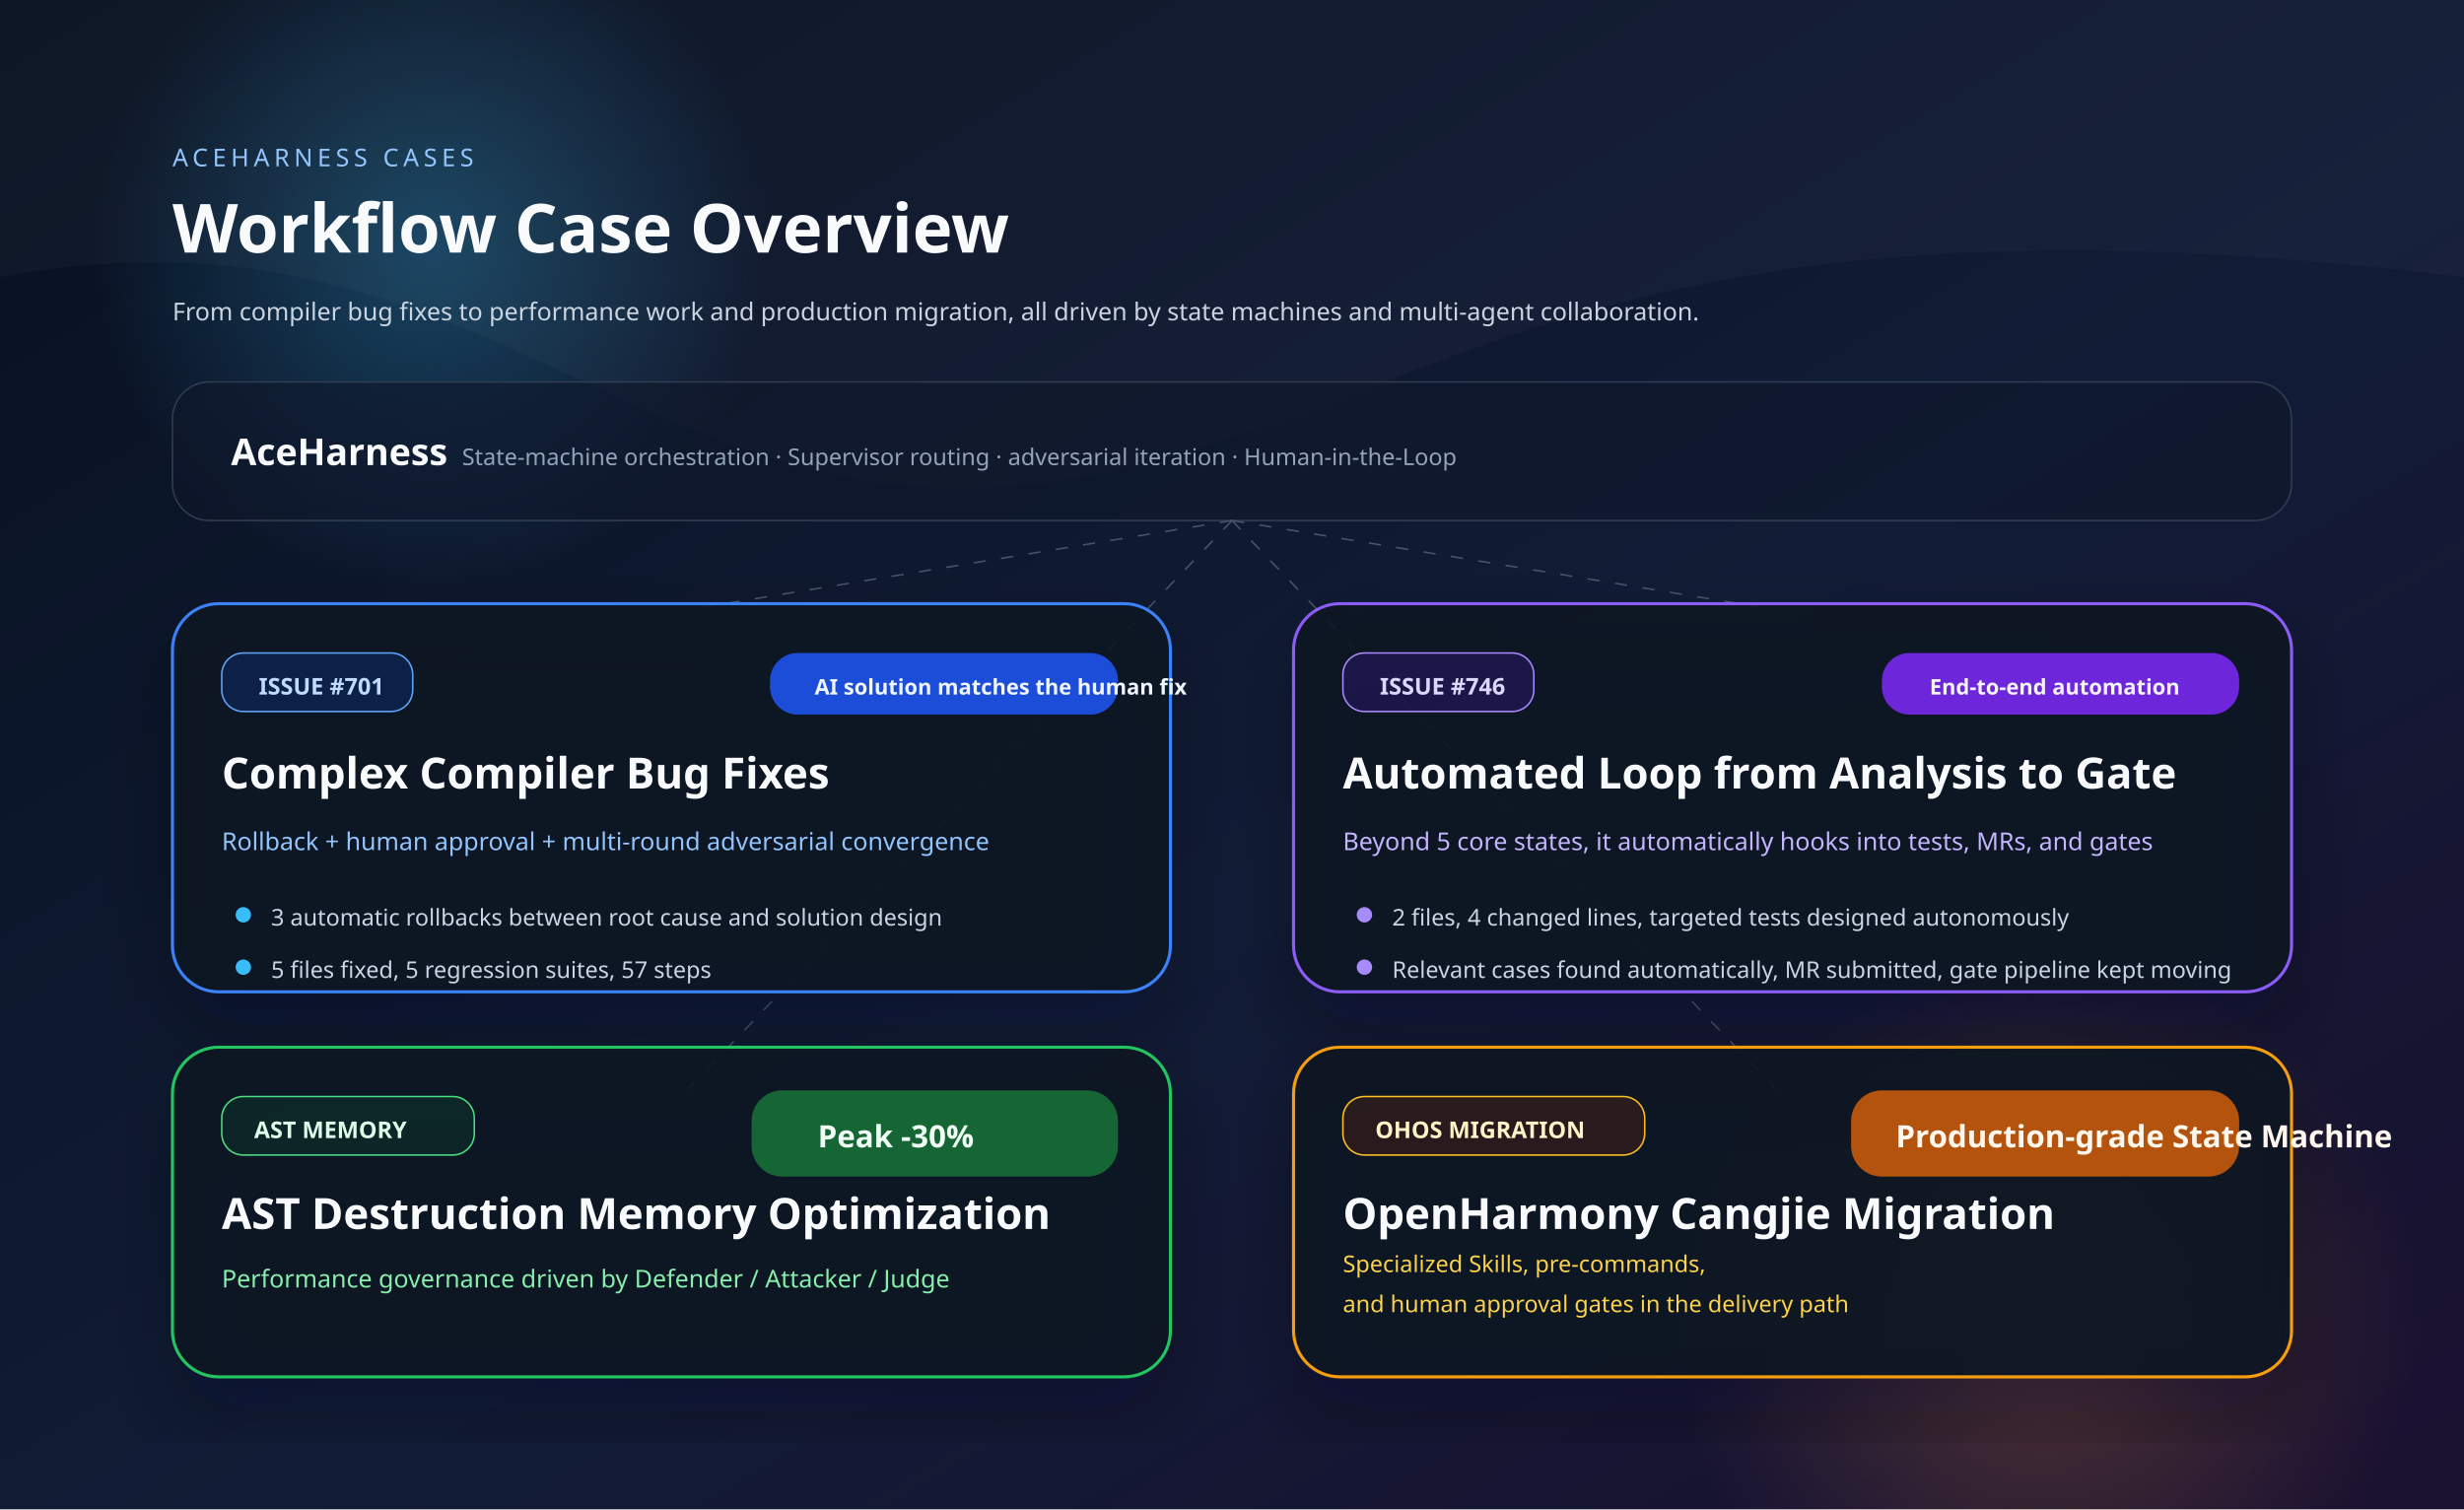
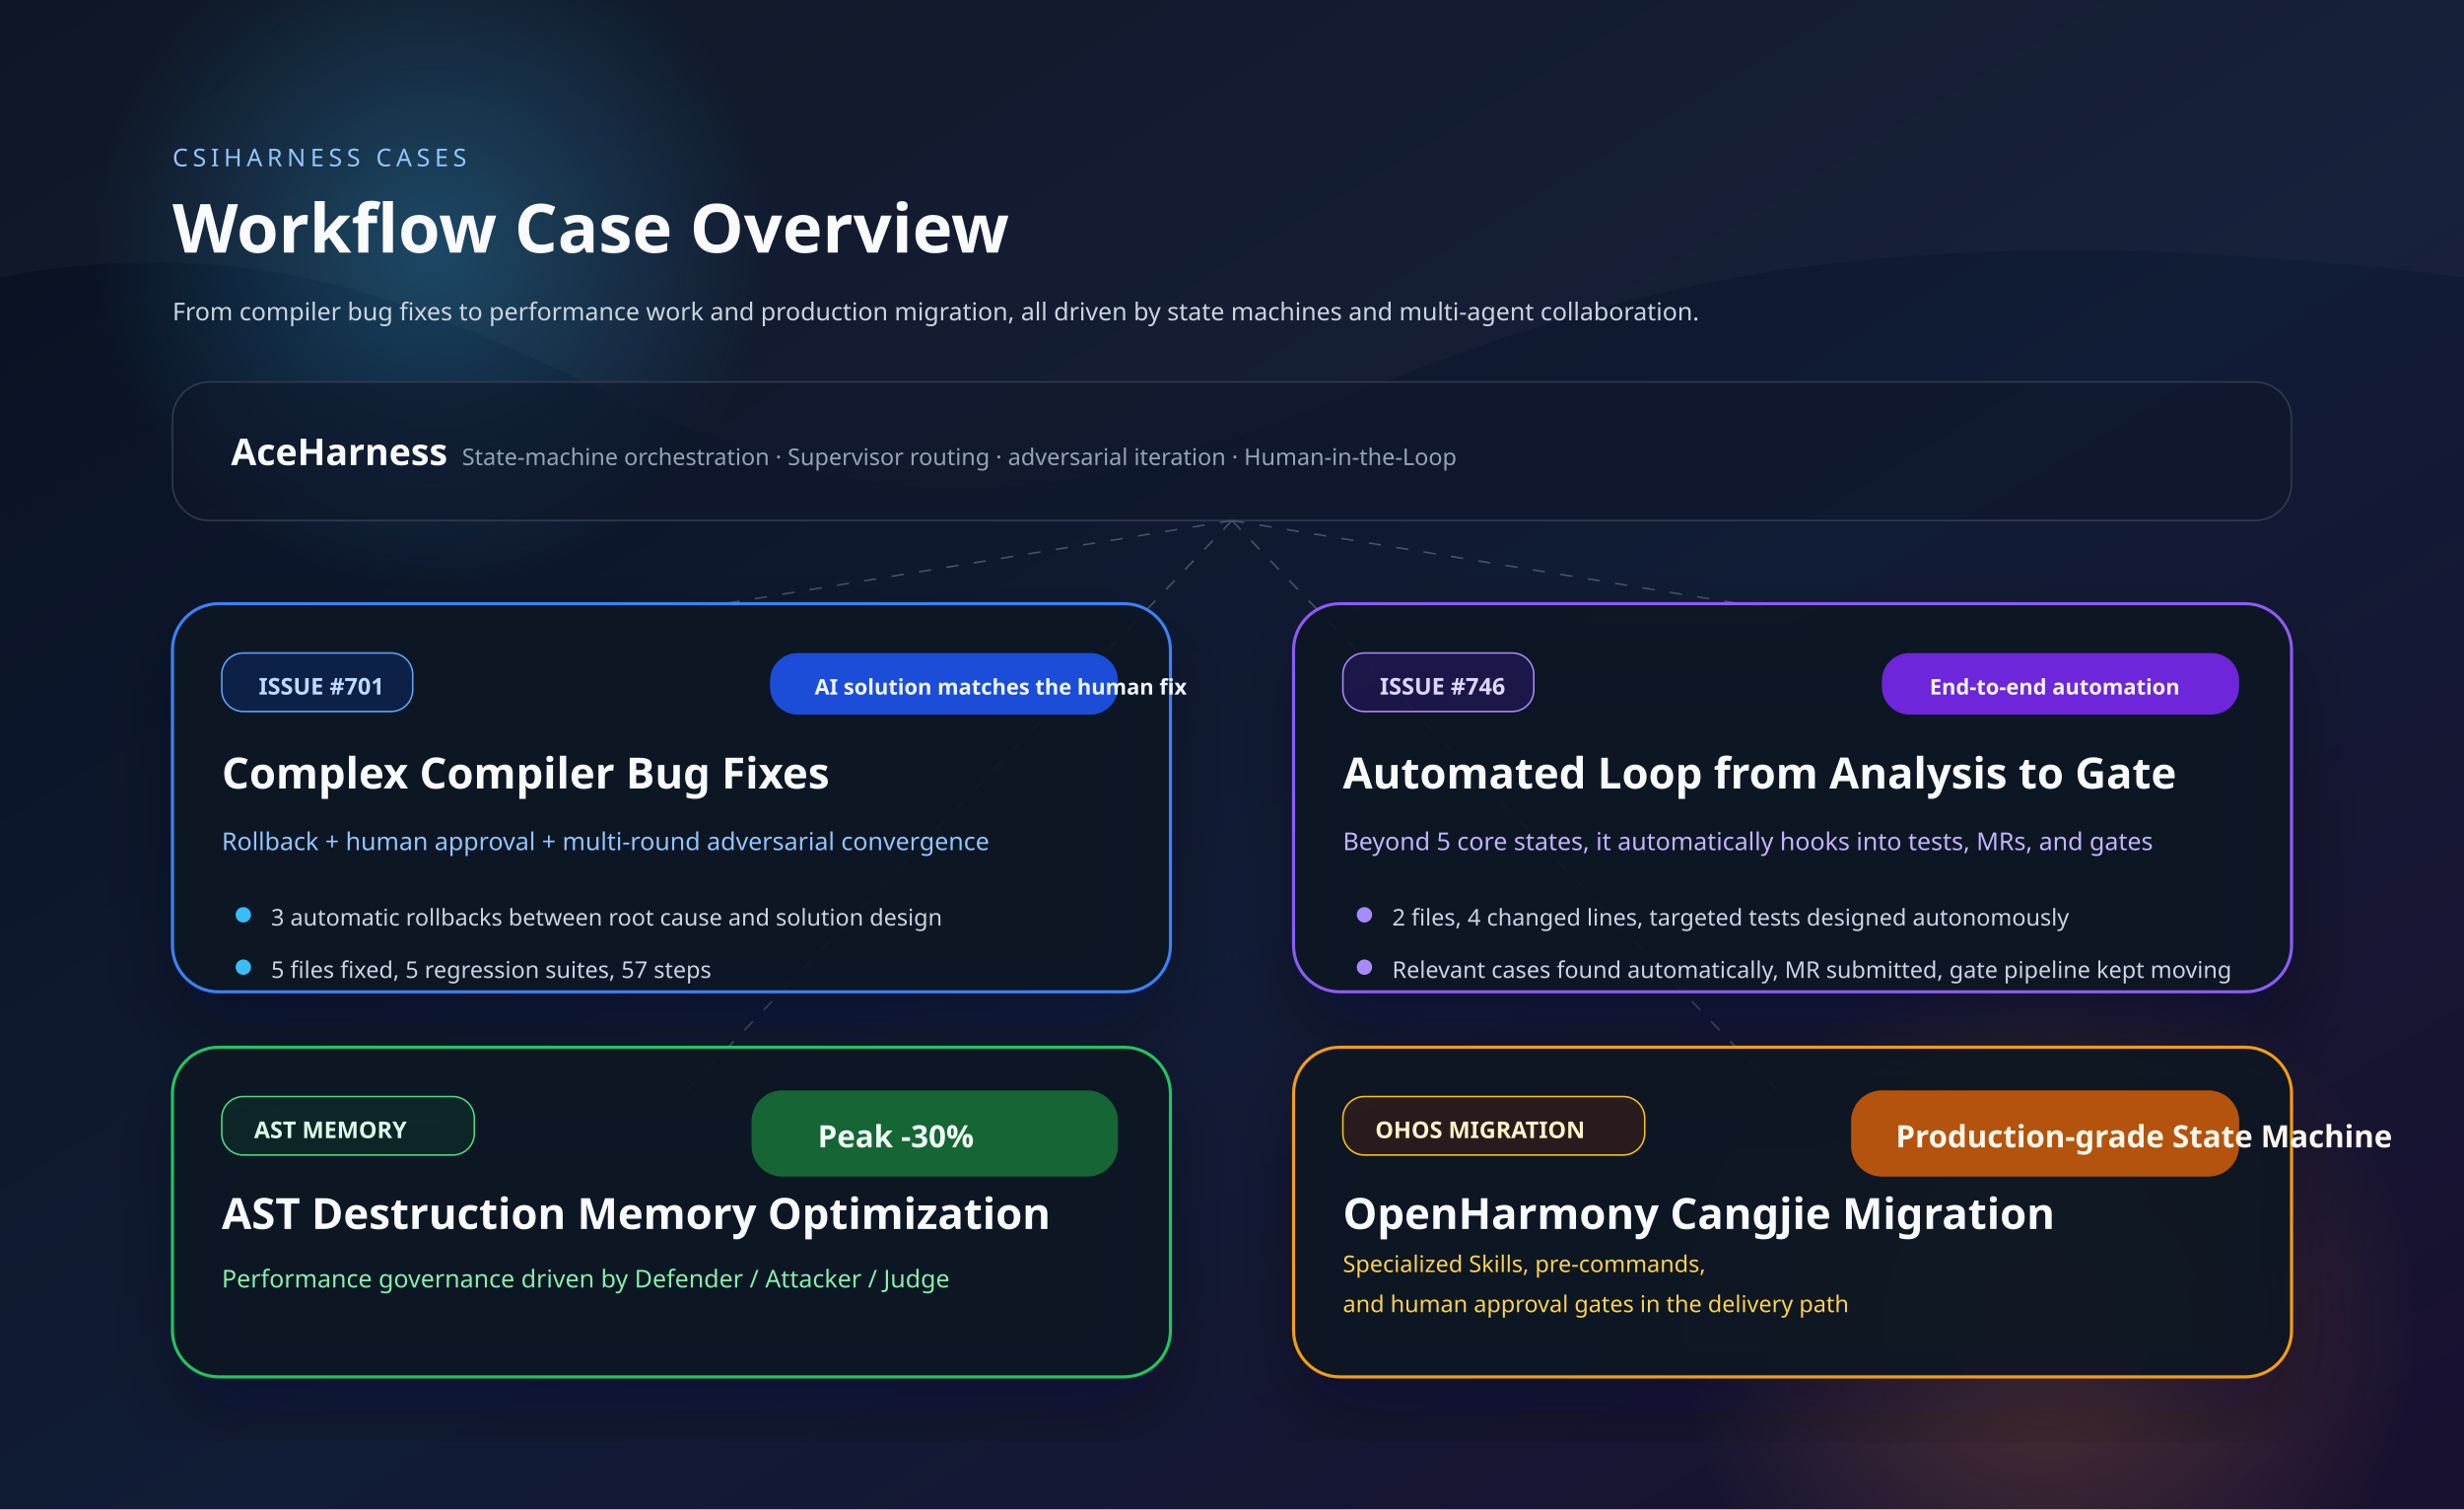
<svg xmlns="http://www.w3.org/2000/svg" viewBox="0 0 1600 980" role="img" aria-labelledby="title desc">
  <defs>
    <linearGradient id="bg" x1="0" y1="0" x2="1" y2="1">
      <stop offset="0%" stop-color="#081120" />
      <stop offset="55%" stop-color="#111c36" />
      <stop offset="100%" stop-color="#1a1030" />
    </linearGradient>
    <radialGradient id="glowBlue" cx="50%" cy="50%" r="50%">
      <stop offset="0%" stop-color="#38bdf8" stop-opacity="0.28" />
      <stop offset="100%" stop-color="#38bdf8" stop-opacity="0" />
    </radialGradient>
    <radialGradient id="glowOrange" cx="50%" cy="50%" r="50%">
      <stop offset="0%" stop-color="#fb923c" stop-opacity="0.24" />
      <stop offset="100%" stop-color="#fb923c" stop-opacity="0" />
    </radialGradient>
    <filter id="shadow" x="-20%" y="-20%" width="140%" height="140%">
      <feDropShadow dx="0" dy="24" stdDeviation="24" flood-color="#020617" flood-opacity="0.34" />
    </filter>
  </defs>
  <rect width="1600" height="980" fill="url(#bg)" />
  <circle cx="280" cy="160" r="220" fill="url(#glowBlue)" />
  <circle cx="1330" cy="860" r="240" fill="url(#glowOrange)" />
  <path d="M0 180C320 120 420 360 700 310C930 270 1040 110 1600 180V0H0Z" fill="#ffffff" fill-opacity="0.025" />
-   <text x="112" y="108" fill="#93c5fd" font-size="16" font-family="Segoe UI, PingFang SC, Microsoft YaHei, sans-serif" letter-spacing="3">ACEHARNESS CASES</text>
+   <text x="112" y="108" fill="#93c5fd" font-size="16" font-family="Segoe UI, PingFang SC, Microsoft YaHei, sans-serif" letter-spacing="3">CSIHARNESS CASES</text>
  <text x="112" y="164" fill="#f8fafc" font-size="44" font-weight="700" font-family="Segoe UI, PingFang SC, Microsoft YaHei, sans-serif">Workflow Case Overview</text>
  <text x="112" y="208" fill="#cbd5e1" font-size="16" font-family="Segoe UI, PingFang SC, Microsoft YaHei, sans-serif">From compiler bug fixes to performance work and production migration, all driven by state machines and multi-agent collaboration.</text>
  <rect x="112" y="248" rx="24" ry="24" width="1376" height="90" fill="#0f172a" fill-opacity="0.62" stroke="#334155" stroke-opacity="0.9" />
  <text x="150" y="302" fill="#f8fafc" font-size="24" font-weight="600" font-family="Segoe UI, PingFang SC, Microsoft YaHei, sans-serif">AceHarness</text>
  <text x="300" y="302" fill="#94a3b8" font-size="15" font-family="Segoe UI, PingFang SC, Microsoft YaHei, sans-serif">State-machine orchestration · Supervisor routing · adversarial iteration · Human-in-the-Loop</text>
  <line x1="800" y1="338" x2="446" y2="396" stroke="#475569" stroke-dasharray="8 10" />
  <line x1="800" y1="338" x2="1154" y2="396" stroke="#475569" stroke-dasharray="8 10" />
  <line x1="800" y1="338" x2="446" y2="708" stroke="#475569" stroke-dasharray="8 10" />
  <line x1="800" y1="338" x2="1154" y2="708" stroke="#475569" stroke-dasharray="8 10" />
  <g filter="url(#shadow)">
    <rect x="112" y="392" rx="30" ry="30" width="648" height="252" fill="#0b1223" fill-opacity="0.9" stroke="#3b82f6" stroke-width="2" />
    <rect x="144" y="424" rx="14" ry="14" width="124" height="38" fill="#2563eb" fill-opacity="0.18" stroke="#60a5fa" />
    <text x="168" y="451" fill="#bfdbfe" font-size="15" font-weight="700" font-family="Segoe UI, PingFang SC, Microsoft YaHei, sans-serif">ISSUE #701</text>
    <text x="144" y="512" fill="#f8fafc" font-size="28" font-weight="700" font-family="Segoe UI, PingFang SC, Microsoft YaHei, sans-serif">Complex Compiler Bug Fixes</text>
    <text x="144" y="552" fill="#93c5fd" font-size="16" font-family="Segoe UI, PingFang SC, Microsoft YaHei, sans-serif">Rollback + human approval + multi-round adversarial convergence</text>
    <rect x="500" y="424" rx="18" ry="18" width="226" height="40" fill="#1d4ed8" />
    <text x="529" y="451" fill="#eff6ff" font-size="14" font-weight="700" font-family="Segoe UI, PingFang SC, Microsoft YaHei, sans-serif">AI solution matches the human fix</text>
    <circle cx="158" cy="594" r="5" fill="#38bdf8" />
    <text x="176" y="601" fill="#cbd5e1" font-size="15" font-family="Segoe UI, PingFang SC, Microsoft YaHei, sans-serif">3 automatic rollbacks between root cause and solution design</text>
    <circle cx="158" cy="628" r="5" fill="#38bdf8" />
    <text x="176" y="635" fill="#cbd5e1" font-size="15" font-family="Segoe UI, PingFang SC, Microsoft YaHei, sans-serif">5 files fixed, 5 regression suites, 57 steps</text>
  </g>
  <g filter="url(#shadow)">
    <rect x="840" y="392" rx="30" ry="30" width="648" height="252" fill="#0b1223" fill-opacity="0.9" stroke="#8b5cf6" stroke-width="2" />
    <rect x="872" y="424" rx="14" ry="14" width="124" height="38" fill="#7c3aed" fill-opacity="0.18" stroke="#a78bfa" />
    <text x="896" y="451" fill="#ddd6fe" font-size="15" font-weight="700" font-family="Segoe UI, PingFang SC, Microsoft YaHei, sans-serif">ISSUE #746</text>
    <text x="872" y="512" fill="#f8fafc" font-size="28" font-weight="700" font-family="Segoe UI, PingFang SC, Microsoft YaHei, sans-serif">Automated Loop from Analysis to Gate</text>
    <text x="872" y="552" fill="#c4b5fd" font-size="16" font-family="Segoe UI, PingFang SC, Microsoft YaHei, sans-serif">Beyond 5 core states, it automatically hooks into tests, MRs, and gates</text>
    <rect x="1222" y="424" rx="18" ry="18" width="232" height="40" fill="#6d28d9" />
    <text x="1253" y="451" fill="#f5f3ff" font-size="14" font-weight="700" font-family="Segoe UI, PingFang SC, Microsoft YaHei, sans-serif">End-to-end automation</text>
    <circle cx="886" cy="594" r="5" fill="#a78bfa" />
    <text x="904" y="601" fill="#cbd5e1" font-size="15" font-family="Segoe UI, PingFang SC, Microsoft YaHei, sans-serif">2 files, 4 changed lines, targeted tests designed autonomously</text>
    <circle cx="886" cy="628" r="5" fill="#a78bfa" />
    <text x="904" y="635" fill="#cbd5e1" font-size="15" font-family="Segoe UI, PingFang SC, Microsoft YaHei, sans-serif">Relevant cases found automatically, MR submitted, gate pipeline kept moving</text>
  </g>
  <g filter="url(#shadow)">
    <rect x="112" y="680" rx="30" ry="30" width="648" height="214" fill="#0b1223" fill-opacity="0.9" stroke="#22c55e" stroke-width="2" />
    <rect x="144" y="712" rx="14" ry="14" width="164" height="38" fill="#15803d" fill-opacity="0.18" stroke="#4ade80" />
    <text x="165" y="739" fill="#dcfce7" font-size="15" font-weight="700" font-family="Segoe UI, PingFang SC, Microsoft YaHei, sans-serif">AST MEMORY</text>
    <rect x="488" y="708" rx="20" ry="20" width="238" height="56" fill="#166534" />
    <text x="531" y="745" fill="#f0fdf4" font-size="20" font-weight="700" font-family="Segoe UI, PingFang SC, Microsoft YaHei, sans-serif">Peak -30%</text>
    <text x="144" y="798" fill="#f8fafc" font-size="28" font-weight="700" font-family="Segoe UI, PingFang SC, Microsoft YaHei, sans-serif">AST Destruction Memory Optimization</text>
    <text x="144" y="836" fill="#86efac" font-size="16" font-family="Segoe UI, PingFang SC, Microsoft YaHei, sans-serif">Performance governance driven by Defender / Attacker / Judge</text>
  </g>
  <g filter="url(#shadow)">
    <rect x="840" y="680" rx="30" ry="30" width="648" height="214" fill="#0b1223" fill-opacity="0.9" stroke="#f59e0b" stroke-width="2" />
    <rect x="872" y="712" rx="14" ry="14" width="196" height="38" fill="#b45309" fill-opacity="0.18" stroke="#fbbf24" />
    <text x="893" y="739" fill="#fef3c7" font-size="15" font-weight="700" font-family="Segoe UI, PingFang SC, Microsoft YaHei, sans-serif">OHOS MIGRATION</text>
    <rect x="1202" y="708" rx="20" ry="20" width="252" height="56" fill="#b45309" />
    <text x="1231" y="745" fill="#fff7ed" font-size="20" font-weight="700" font-family="Segoe UI, PingFang SC, Microsoft YaHei, sans-serif">Production-grade State Machine</text>
    <text x="872" y="798" fill="#f8fafc" font-size="28" font-weight="700" font-family="Segoe UI, PingFang SC, Microsoft YaHei, sans-serif">OpenHarmony Cangjie Migration</text>
    <text x="872" y="826" fill="#fcd34d" font-size="15" font-family="Segoe UI, PingFang SC, Microsoft YaHei, sans-serif">
      <tspan x="872" y="826">Specialized Skills, pre-commands,</tspan>
      <tspan x="872" dy="26">and human approval gates in the delivery path</tspan>
    </text>
  </g>
</svg>
